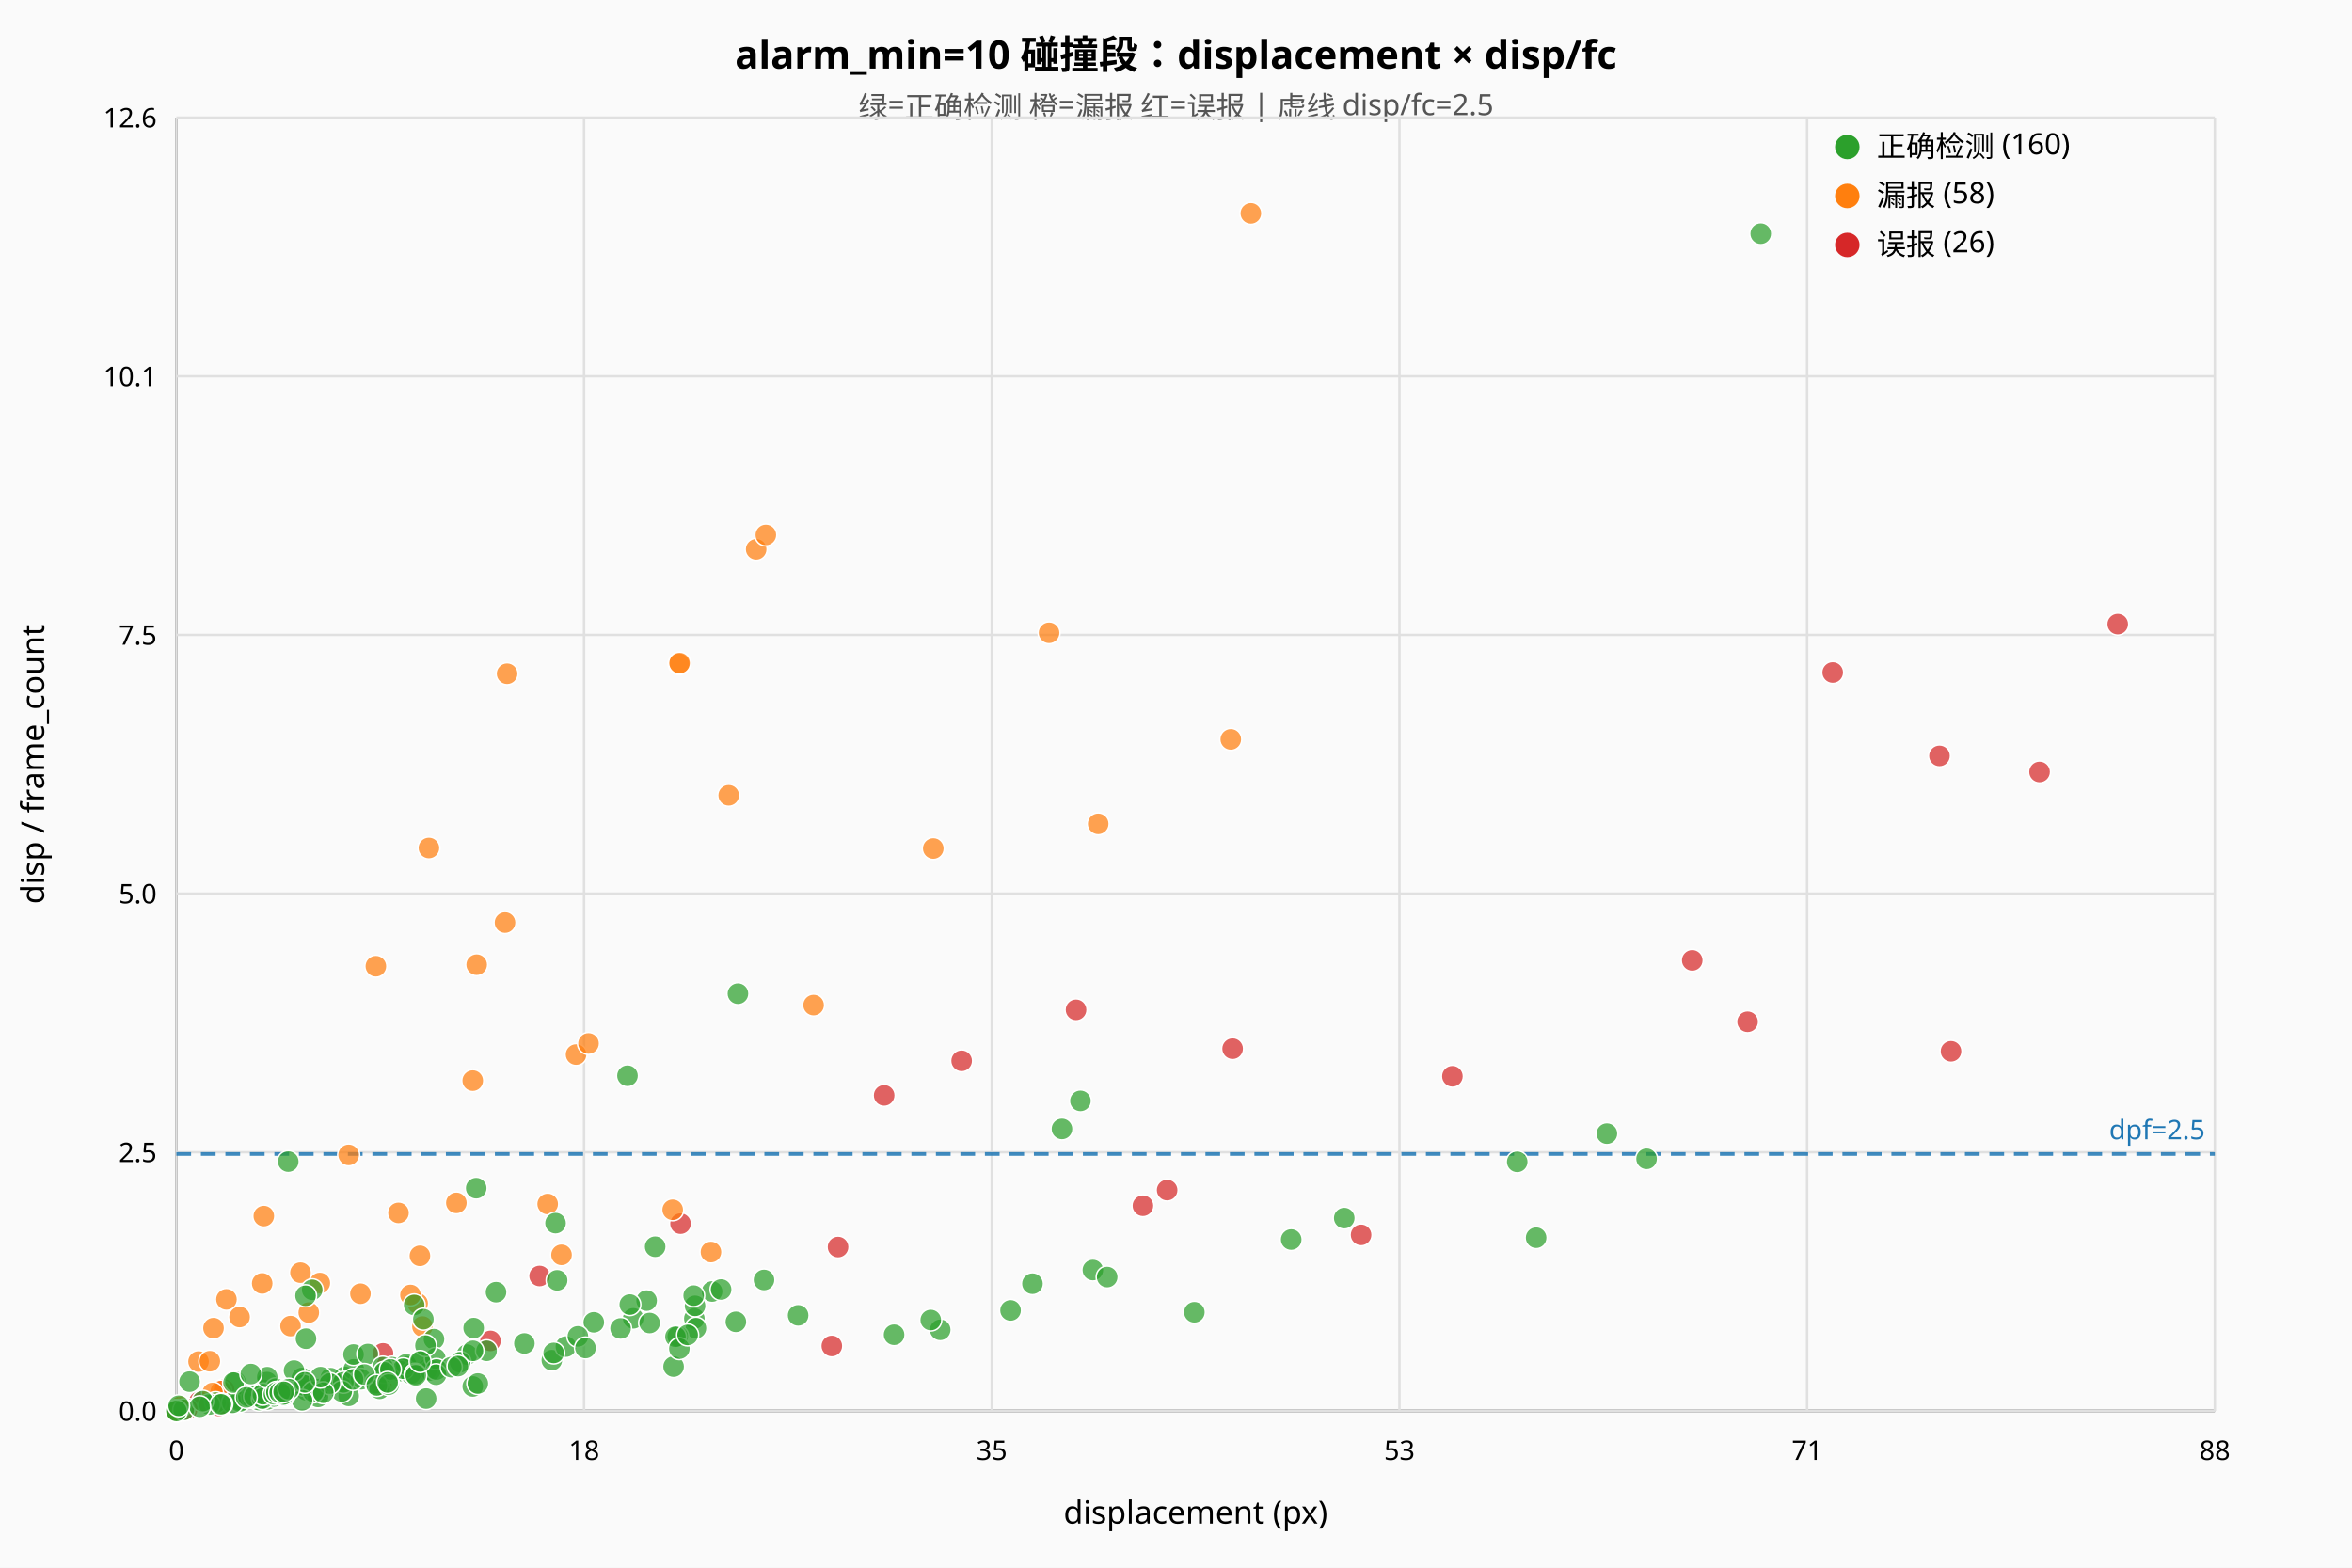
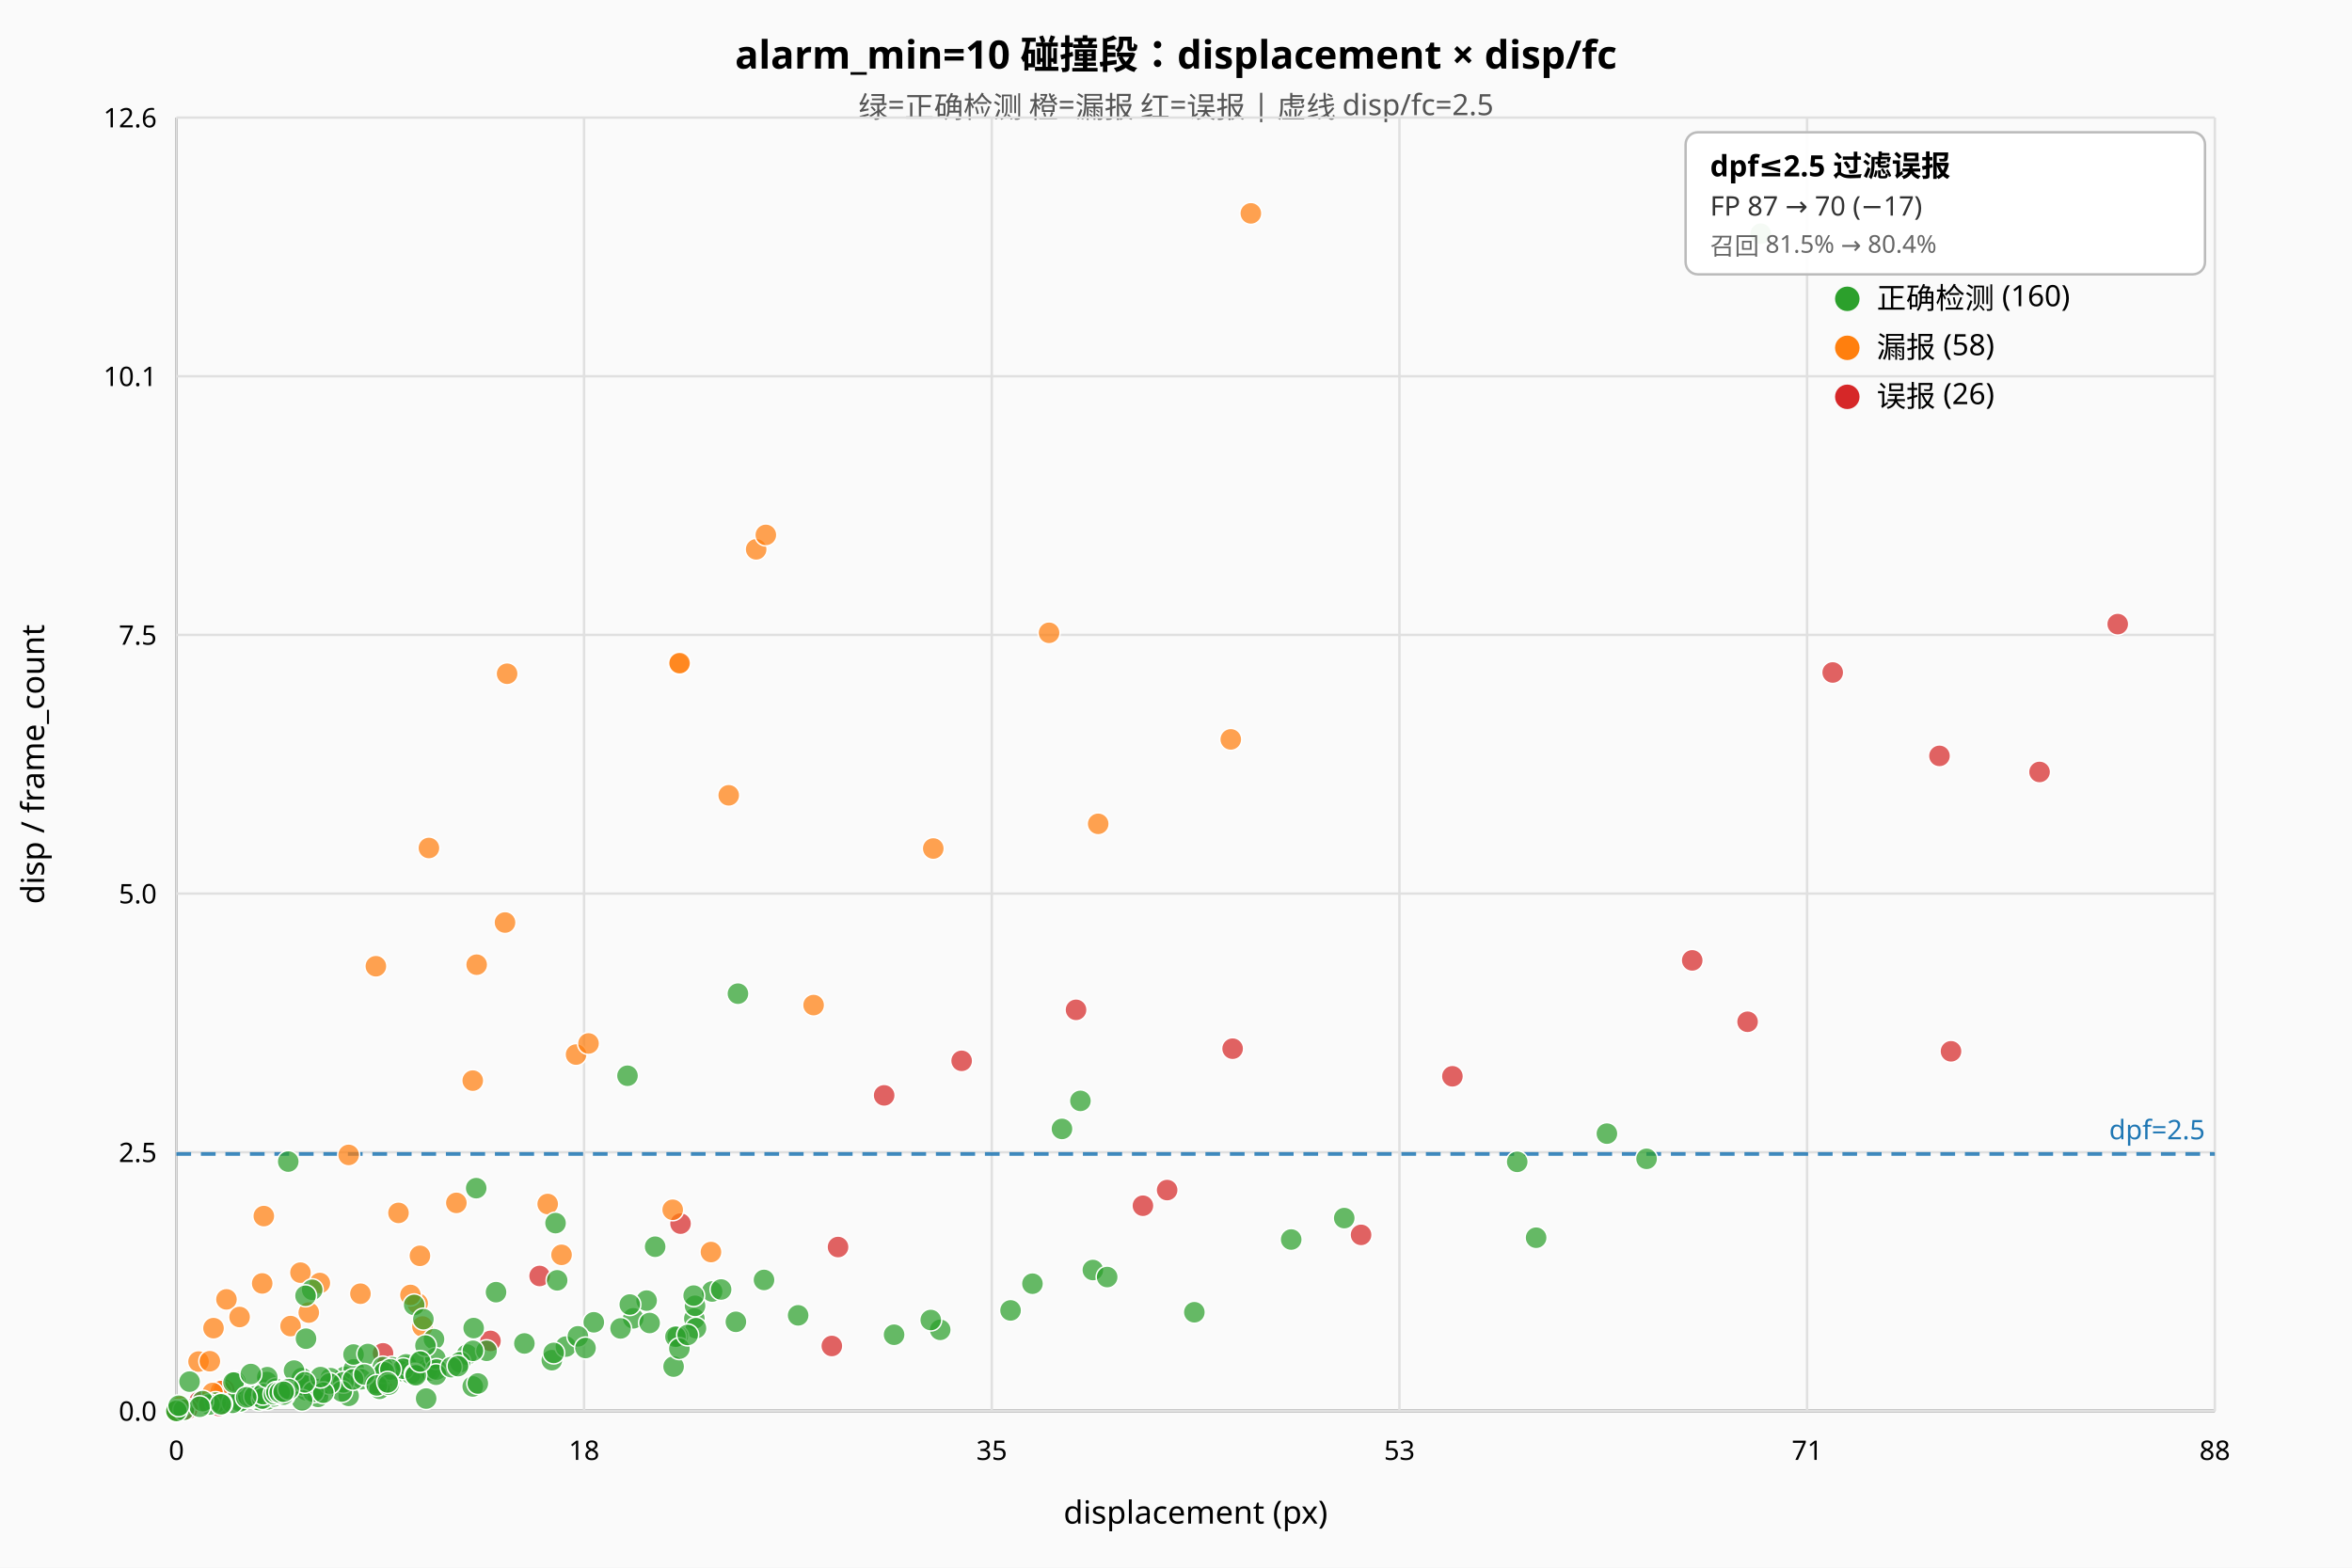
<svg xmlns="http://www.w3.org/2000/svg" width="960" height="640" viewBox="0 0 960 640" font-family="Segoe UI, sans-serif">
  <rect width="100%" height="100%" fill="#fafafa" />
  <text x="480.0" y="28" text-anchor="middle" font-size="16" font-weight="600">alarm_min=10 碰撞段：displacement × disp/fc</text>
  <text x="480.0" y="48" text-anchor="middle" font-size="12" fill="#555">绿=正确检测  橙=漏报  红=误报  |  虚线 disp/fc=2.5</text>
  <line x1="72" y1="576" x2="904" y2="576" stroke="#333" />
  <line x1="72" y1="48" x2="72" y2="576" stroke="#333" />
  <line x1="72.0" y1="48" x2="72.0" y2="576" stroke="#e0e0e0" />
  <text x="72.0" y="596" text-anchor="middle" font-size="11">0</text>
  <line x1="238.4" y1="48" x2="238.4" y2="576" stroke="#e0e0e0" />
  <text x="238.4" y="596" text-anchor="middle" font-size="11">18</text>
  <line x1="404.8" y1="48" x2="404.8" y2="576" stroke="#e0e0e0" />
  <text x="404.8" y="596" text-anchor="middle" font-size="11">35</text>
  <line x1="571.2" y1="48" x2="571.2" y2="576" stroke="#e0e0e0" />
  <text x="571.2" y="596" text-anchor="middle" font-size="11">53</text>
  <line x1="737.6" y1="48" x2="737.6" y2="576" stroke="#e0e0e0" />
  <text x="737.6" y="596" text-anchor="middle" font-size="11">71</text>
  <line x1="904.0" y1="48" x2="904.0" y2="576" stroke="#e0e0e0" />
  <text x="904.0" y="596" text-anchor="middle" font-size="11">88</text>
  <line x1="72" y1="576.0" x2="904" y2="576.0" stroke="#e0e0e0" />
  <text x="64" y="580.0" text-anchor="end" font-size="11">0.0</text>
  <line x1="72" y1="470.4" x2="904" y2="470.4" stroke="#e0e0e0" />
  <text x="64" y="474.4" text-anchor="end" font-size="11">2.5</text>
  <line x1="72" y1="364.8" x2="904" y2="364.8" stroke="#e0e0e0" />
  <text x="64" y="368.8" text-anchor="end" font-size="11">5.0</text>
  <line x1="72" y1="259.2" x2="904" y2="259.2" stroke="#e0e0e0" />
  <text x="64" y="263.2" text-anchor="end" font-size="11">7.5</text>
  <line x1="72" y1="153.6" x2="904" y2="153.6" stroke="#e0e0e0" />
  <text x="64" y="157.6" text-anchor="end" font-size="11">10.1</text>
  <line x1="72" y1="48.0" x2="904" y2="48.0" stroke="#e0e0e0" />
  <text x="64" y="52.0" text-anchor="end" font-size="11">12.6</text>
  <text x="488.0" y="622" text-anchor="middle" font-size="13">displacement (px)</text>
  <text x="18" y="312.0" text-anchor="middle" font-size="13" transform="rotate(-90 18 312.0)">disp / frame_count</text>
  <line x1="72" y1="471.1" x2="904" y2="471.1" stroke="#1f77b4" stroke-width="1.5" stroke-dasharray="6,4" opacity="0.85" />
  <text x="900" y="465.1" text-anchor="end" font-size="11" fill="#1f77b4">dpf=2.5</text>
  <circle cx="220.25" cy="520.91" r="4.5" fill="#d62728" fill-opacity="0.72" stroke="#fff" stroke-width="0.6" />
  <circle cx="503.11" cy="428.12" r="4.5" fill="#d62728" fill-opacity="0.72" stroke="#fff" stroke-width="0.6" />
  <circle cx="832.47" cy="315.15" r="4.5" fill="#d62728" fill-opacity="0.72" stroke="#fff" stroke-width="0.6" />
  <circle cx="796.33" cy="429.19" r="4.5" fill="#d62728" fill-opacity="0.72" stroke="#fff" stroke-width="0.6" />
  <circle cx="342.06" cy="509.10" r="4.5" fill="#d62728" fill-opacity="0.72" stroke="#fff" stroke-width="0.6" />
  <circle cx="439.20" cy="412.26" r="4.5" fill="#d62728" fill-opacity="0.72" stroke="#fff" stroke-width="0.6" />
  <circle cx="713.30" cy="417.13" r="4.5" fill="#d62728" fill-opacity="0.72" stroke="#fff" stroke-width="0.6" />
  <circle cx="200.20" cy="547.42" r="4.5" fill="#d62728" fill-opacity="0.72" stroke="#fff" stroke-width="0.6" />
  <circle cx="156.34" cy="552.49" r="4.5" fill="#d62728" fill-opacity="0.72" stroke="#fff" stroke-width="0.6" />
  <circle cx="555.54" cy="504.13" r="4.5" fill="#d62728" fill-opacity="0.72" stroke="#fff" stroke-width="0.6" />
  <circle cx="864.38" cy="254.79" r="4.5" fill="#d62728" fill-opacity="0.72" stroke="#fff" stroke-width="0.6" />
  <circle cx="277.77" cy="499.54" r="4.5" fill="#d62728" fill-opacity="0.72" stroke="#fff" stroke-width="0.6" />
  <circle cx="155.68" cy="565.63" r="4.5" fill="#d62728" fill-opacity="0.72" stroke="#fff" stroke-width="0.6" />
  <circle cx="360.88" cy="447.18" r="4.5" fill="#d62728" fill-opacity="0.72" stroke="#fff" stroke-width="0.6" />
  <circle cx="592.82" cy="439.39" r="4.5" fill="#d62728" fill-opacity="0.72" stroke="#fff" stroke-width="0.6" />
  <circle cx="791.62" cy="308.59" r="4.5" fill="#d62728" fill-opacity="0.72" stroke="#fff" stroke-width="0.6" />
  <circle cx="81.32" cy="572.22" r="4.5" fill="#d62728" fill-opacity="0.72" stroke="#fff" stroke-width="0.6" />
  <circle cx="339.52" cy="549.49" r="4.5" fill="#d62728" fill-opacity="0.72" stroke="#fff" stroke-width="0.6" />
  <circle cx="466.50" cy="492.23" r="4.5" fill="#d62728" fill-opacity="0.72" stroke="#fff" stroke-width="0.6" />
  <circle cx="476.38" cy="485.84" r="4.5" fill="#d62728" fill-opacity="0.72" stroke="#fff" stroke-width="0.6" />
  <circle cx="89.32" cy="573.97" r="4.5" fill="#d62728" fill-opacity="0.72" stroke="#fff" stroke-width="0.6" />
  <circle cx="690.71" cy="392.07" r="4.5" fill="#d62728" fill-opacity="0.72" stroke="#fff" stroke-width="0.6" />
  <circle cx="392.51" cy="433.08" r="4.5" fill="#d62728" fill-opacity="0.72" stroke="#fff" stroke-width="0.6" />
  <circle cx="76.42" cy="575.27" r="4.5" fill="#d62728" fill-opacity="0.72" stroke="#fff" stroke-width="0.6" />
  <circle cx="91.48" cy="567.31" r="4.5" fill="#d62728" fill-opacity="0.72" stroke="#fff" stroke-width="0.6" />
  <circle cx="748.04" cy="274.54" r="4.5" fill="#d62728" fill-opacity="0.72" stroke="#fff" stroke-width="0.6" />
  <circle cx="172.44" cy="541.55" r="4.5" fill="#ff7f0e" fill-opacity="0.72" stroke="#fff" stroke-width="0.6" />
  <circle cx="153.42" cy="394.46" r="4.5" fill="#ff7f0e" fill-opacity="0.72" stroke="#fff" stroke-width="0.6" />
  <circle cx="428.19" cy="258.34" r="4.5" fill="#ff7f0e" fill-opacity="0.72" stroke="#fff" stroke-width="0.6" />
  <circle cx="277.20" cy="270.99" r="4.5" fill="#ff7f0e" fill-opacity="0.72" stroke="#fff" stroke-width="0.6" />
  <circle cx="130.55" cy="523.78" r="4.5" fill="#ff7f0e" fill-opacity="0.72" stroke="#fff" stroke-width="0.6" />
  <circle cx="90.17" cy="567.90" r="4.5" fill="#ff7f0e" fill-opacity="0.72" stroke="#fff" stroke-width="0.6" />
  <circle cx="308.64" cy="224.26" r="4.5" fill="#ff7f0e" fill-opacity="0.72" stroke="#fff" stroke-width="0.6" />
  <circle cx="297.44" cy="324.68" r="4.5" fill="#ff7f0e" fill-opacity="0.72" stroke="#fff" stroke-width="0.6" />
  <circle cx="206.13" cy="376.62" r="4.5" fill="#ff7f0e" fill-opacity="0.72" stroke="#fff" stroke-width="0.6" />
  <circle cx="235.13" cy="430.52" r="4.5" fill="#ff7f0e" fill-opacity="0.72" stroke="#fff" stroke-width="0.6" />
  <circle cx="171.40" cy="512.68" r="4.5" fill="#ff7f0e" fill-opacity="0.72" stroke="#fff" stroke-width="0.6" />
  <circle cx="240.21" cy="425.99" r="4.5" fill="#ff7f0e" fill-opacity="0.72" stroke="#fff" stroke-width="0.6" />
  <circle cx="192.96" cy="441.16" r="4.5" fill="#ff7f0e" fill-opacity="0.72" stroke="#fff" stroke-width="0.6" />
  <circle cx="72.00" cy="576.00" r="4.5" fill="#ff7f0e" fill-opacity="0.72" stroke="#fff" stroke-width="0.6" />
  <circle cx="72.00" cy="576.00" r="4.5" fill="#ff7f0e" fill-opacity="0.72" stroke="#fff" stroke-width="0.6" />
  <circle cx="175.07" cy="346.19" r="4.5" fill="#ff7f0e" fill-opacity="0.72" stroke="#fff" stroke-width="0.6" />
  <circle cx="72.00" cy="576.00" r="4.5" fill="#ff7f0e" fill-opacity="0.72" stroke="#fff" stroke-width="0.6" />
  <circle cx="118.59" cy="541.37" r="4.5" fill="#ff7f0e" fill-opacity="0.72" stroke="#fff" stroke-width="0.6" />
  <circle cx="206.98" cy="275.05" r="4.5" fill="#ff7f0e" fill-opacity="0.72" stroke="#fff" stroke-width="0.6" />
  <circle cx="92.43" cy="530.46" r="4.5" fill="#ff7f0e" fill-opacity="0.72" stroke="#fff" stroke-width="0.6" />
  <circle cx="502.36" cy="301.85" r="4.5" fill="#ff7f0e" fill-opacity="0.72" stroke="#fff" stroke-width="0.6" />
  <circle cx="72.00" cy="576.00" r="4.5" fill="#ff7f0e" fill-opacity="0.72" stroke="#fff" stroke-width="0.6" />
  <circle cx="142.31" cy="471.49" r="4.5" fill="#ff7f0e" fill-opacity="0.72" stroke="#fff" stroke-width="0.6" />
  <circle cx="72.00" cy="576.00" r="4.5" fill="#ff7f0e" fill-opacity="0.72" stroke="#fff" stroke-width="0.6" />
  <circle cx="290.19" cy="511.14" r="4.5" fill="#ff7f0e" fill-opacity="0.72" stroke="#fff" stroke-width="0.6" />
  <circle cx="107.68" cy="496.46" r="4.5" fill="#ff7f0e" fill-opacity="0.72" stroke="#fff" stroke-width="0.6" />
  <circle cx="73.60" cy="574.22" r="4.5" fill="#ff7f0e" fill-opacity="0.72" stroke="#fff" stroke-width="0.6" />
  <circle cx="72.00" cy="576.00" r="4.5" fill="#ff7f0e" fill-opacity="0.72" stroke="#fff" stroke-width="0.6" />
  <circle cx="194.56" cy="393.83" r="4.5" fill="#ff7f0e" fill-opacity="0.72" stroke="#fff" stroke-width="0.6" />
  <circle cx="72.00" cy="576.00" r="4.5" fill="#ff7f0e" fill-opacity="0.72" stroke="#fff" stroke-width="0.6" />
  <circle cx="229.20" cy="512.28" r="4.5" fill="#ff7f0e" fill-opacity="0.72" stroke="#fff" stroke-width="0.6" />
  <circle cx="170.46" cy="532.10" r="4.5" fill="#ff7f0e" fill-opacity="0.72" stroke="#fff" stroke-width="0.6" />
  <circle cx="87.15" cy="542.21" r="4.5" fill="#ff7f0e" fill-opacity="0.72" stroke="#fff" stroke-width="0.6" />
  <circle cx="81.04" cy="555.85" r="4.5" fill="#ff7f0e" fill-opacity="0.72" stroke="#fff" stroke-width="0.6" />
  <circle cx="312.59" cy="218.38" r="4.5" fill="#ff7f0e" fill-opacity="0.72" stroke="#fff" stroke-width="0.6" />
  <circle cx="86.78" cy="568.68" r="4.5" fill="#ff7f0e" fill-opacity="0.72" stroke="#fff" stroke-width="0.6" />
  <circle cx="147.12" cy="528.15" r="4.5" fill="#ff7f0e" fill-opacity="0.72" stroke="#fff" stroke-width="0.6" />
  <circle cx="72.00" cy="576.00" r="4.5" fill="#ff7f0e" fill-opacity="0.72" stroke="#fff" stroke-width="0.6" />
  <circle cx="72.00" cy="576.00" r="4.5" fill="#ff7f0e" fill-opacity="0.72" stroke="#fff" stroke-width="0.6" />
  <circle cx="126.03" cy="535.85" r="4.5" fill="#ff7f0e" fill-opacity="0.72" stroke="#fff" stroke-width="0.6" />
  <circle cx="97.79" cy="537.66" r="4.5" fill="#ff7f0e" fill-opacity="0.72" stroke="#fff" stroke-width="0.6" />
  <circle cx="85.65" cy="555.71" r="4.5" fill="#ff7f0e" fill-opacity="0.72" stroke="#fff" stroke-width="0.6" />
  <circle cx="332.08" cy="410.32" r="4.5" fill="#ff7f0e" fill-opacity="0.72" stroke="#fff" stroke-width="0.6" />
  <circle cx="72.00" cy="576.00" r="4.5" fill="#ff7f0e" fill-opacity="0.72" stroke="#fff" stroke-width="0.6" />
  <circle cx="223.55" cy="491.53" r="4.5" fill="#ff7f0e" fill-opacity="0.72" stroke="#fff" stroke-width="0.6" />
  <circle cx="115.58" cy="567.55" r="4.5" fill="#ff7f0e" fill-opacity="0.72" stroke="#fff" stroke-width="0.6" />
  <circle cx="510.55" cy="87.11" r="4.5" fill="#ff7f0e" fill-opacity="0.72" stroke="#fff" stroke-width="0.6" />
  <circle cx="122.64" cy="519.55" r="4.5" fill="#ff7f0e" fill-opacity="0.72" stroke="#fff" stroke-width="0.6" />
  <circle cx="107.02" cy="523.95" r="4.5" fill="#ff7f0e" fill-opacity="0.72" stroke="#fff" stroke-width="0.6" />
  <circle cx="72.00" cy="576.00" r="4.5" fill="#ff7f0e" fill-opacity="0.72" stroke="#fff" stroke-width="0.6" />
  <circle cx="380.93" cy="346.40" r="4.5" fill="#ff7f0e" fill-opacity="0.72" stroke="#fff" stroke-width="0.6" />
  <circle cx="186.27" cy="491.07" r="4.5" fill="#ff7f0e" fill-opacity="0.72" stroke="#fff" stroke-width="0.6" />
  <circle cx="162.65" cy="495.16" r="4.5" fill="#ff7f0e" fill-opacity="0.72" stroke="#fff" stroke-width="0.6" />
  <circle cx="274.57" cy="493.88" r="4.5" fill="#ff7f0e" fill-opacity="0.72" stroke="#fff" stroke-width="0.6" />
  <circle cx="448.24" cy="336.33" r="4.5" fill="#ff7f0e" fill-opacity="0.72" stroke="#fff" stroke-width="0.6" />
  <circle cx="277.39" cy="270.71" r="4.5" fill="#ff7f0e" fill-opacity="0.72" stroke="#fff" stroke-width="0.6" />
  <circle cx="167.54" cy="528.66" r="4.5" fill="#ff7f0e" fill-opacity="0.72" stroke="#fff" stroke-width="0.6" />
  <circle cx="72.00" cy="576.00" r="4.5" fill="#ff7f0e" fill-opacity="0.72" stroke="#fff" stroke-width="0.6" />
  <circle cx="98.17" cy="571.68" r="4.5" fill="#2ca02c" fill-opacity="0.72" stroke="#fff" stroke-width="0.6" />
  <circle cx="129.98" cy="567.92" r="4.5" fill="#2ca02c" fill-opacity="0.72" stroke="#fff" stroke-width="0.6" />
  <circle cx="161.33" cy="559.40" r="4.5" fill="#2ca02c" fill-opacity="0.72" stroke="#fff" stroke-width="0.6" />
  <circle cx="108.24" cy="567.49" r="4.5" fill="#2ca02c" fill-opacity="0.72" stroke="#fff" stroke-width="0.6" />
  <circle cx="193.33" cy="542.18" r="4.5" fill="#2ca02c" fill-opacity="0.72" stroke="#fff" stroke-width="0.6" />
  <circle cx="124.90" cy="546.51" r="4.5" fill="#2ca02c" fill-opacity="0.72" stroke="#fff" stroke-width="0.6" />
  <circle cx="190.60" cy="553.01" r="4.5" fill="#2ca02c" fill-opacity="0.72" stroke="#fff" stroke-width="0.6" />
  <circle cx="88.00" cy="572.60" r="4.5" fill="#2ca02c" fill-opacity="0.72" stroke="#fff" stroke-width="0.6" />
  <circle cx="137.23" cy="564.81" r="4.5" fill="#2ca02c" fill-opacity="0.72" stroke="#fff" stroke-width="0.6" />
  <circle cx="140.71" cy="562.07" r="4.5" fill="#2ca02c" fill-opacity="0.72" stroke="#fff" stroke-width="0.6" />
  <circle cx="144.39" cy="559.01" r="4.5" fill="#2ca02c" fill-opacity="0.72" stroke="#fff" stroke-width="0.6" />
  <circle cx="127.44" cy="526.55" r="4.5" fill="#2ca02c" fill-opacity="0.72" stroke="#fff" stroke-width="0.6" />
  <circle cx="655.88" cy="462.80" r="4.5" fill="#2ca02c" fill-opacity="0.72" stroke="#fff" stroke-width="0.6" />
  <circle cx="85.46" cy="573.39" r="4.5" fill="#2ca02c" fill-opacity="0.72" stroke="#fff" stroke-width="0.6" />
  <circle cx="527.02" cy="506.03" r="4.5" fill="#2ca02c" fill-opacity="0.72" stroke="#fff" stroke-width="0.6" />
  <circle cx="97.89" cy="572.15" r="4.5" fill="#2ca02c" fill-opacity="0.72" stroke="#fff" stroke-width="0.6" />
  <circle cx="109.18" cy="571.26" r="4.5" fill="#2ca02c" fill-opacity="0.72" stroke="#fff" stroke-width="0.6" />
  <circle cx="169.05" cy="532.73" r="4.5" fill="#2ca02c" fill-opacity="0.72" stroke="#fff" stroke-width="0.6" />
  <circle cx="72.00" cy="576.00" r="4.5" fill="#2ca02c" fill-opacity="0.72" stroke="#fff" stroke-width="0.6" />
  <circle cx="202.46" cy="527.52" r="4.5" fill="#2ca02c" fill-opacity="0.72" stroke="#fff" stroke-width="0.6" />
  <circle cx="225.24" cy="555.29" r="4.5" fill="#2ca02c" fill-opacity="0.72" stroke="#fff" stroke-width="0.6" />
  <circle cx="105.70" cy="571.58" r="4.5" fill="#2ca02c" fill-opacity="0.72" stroke="#fff" stroke-width="0.6" />
  <circle cx="111.91" cy="570.07" r="4.5" fill="#2ca02c" fill-opacity="0.72" stroke="#fff" stroke-width="0.6" />
  <circle cx="94.87" cy="572.71" r="4.5" fill="#2ca02c" fill-opacity="0.72" stroke="#fff" stroke-width="0.6" />
  <circle cx="108.99" cy="564.22" r="4.5" fill="#2ca02c" fill-opacity="0.72" stroke="#fff" stroke-width="0.6" />
  <circle cx="96.10" cy="564.06" r="4.5" fill="#2ca02c" fill-opacity="0.72" stroke="#fff" stroke-width="0.6" />
  <circle cx="258.47" cy="538.20" r="4.5" fill="#2ca02c" fill-opacity="0.72" stroke="#fff" stroke-width="0.6" />
  <circle cx="147.40" cy="563.07" r="4.5" fill="#2ca02c" fill-opacity="0.72" stroke="#fff" stroke-width="0.6" />
  <circle cx="102.87" cy="570.49" r="4.5" fill="#2ca02c" fill-opacity="0.72" stroke="#fff" stroke-width="0.6" />
  <circle cx="174.32" cy="559.10" r="4.5" fill="#2ca02c" fill-opacity="0.72" stroke="#fff" stroke-width="0.6" />
  <circle cx="160.11" cy="558.14" r="4.5" fill="#2ca02c" fill-opacity="0.72" stroke="#fff" stroke-width="0.6" />
  <circle cx="75.01" cy="575.57" r="4.5" fill="#2ca02c" fill-opacity="0.72" stroke="#fff" stroke-width="0.6" />
  <circle cx="113.70" cy="568.25" r="4.5" fill="#2ca02c" fill-opacity="0.72" stroke="#fff" stroke-width="0.6" />
  <circle cx="446.07" cy="518.48" r="4.5" fill="#2ca02c" fill-opacity="0.72" stroke="#fff" stroke-width="0.6" />
  <circle cx="101.37" cy="570.05" r="4.5" fill="#2ca02c" fill-opacity="0.72" stroke="#fff" stroke-width="0.6" />
  <circle cx="124.99" cy="567.56" r="4.5" fill="#2ca02c" fill-opacity="0.72" stroke="#fff" stroke-width="0.6" />
  <circle cx="158.22" cy="559.98" r="4.5" fill="#2ca02c" fill-opacity="0.72" stroke="#fff" stroke-width="0.6" />
  <circle cx="107.49" cy="569.12" r="4.5" fill="#2ca02c" fill-opacity="0.72" stroke="#fff" stroke-width="0.6" />
  <circle cx="129.98" cy="567.08" r="4.5" fill="#2ca02c" fill-opacity="0.72" stroke="#fff" stroke-width="0.6" />
  <circle cx="187.78" cy="556.14" r="4.5" fill="#2ca02c" fill-opacity="0.72" stroke="#fff" stroke-width="0.6" />
  <circle cx="230.98" cy="549.74" r="4.5" fill="#2ca02c" fill-opacity="0.72" stroke="#fff" stroke-width="0.6" />
  <circle cx="103.91" cy="570.07" r="4.5" fill="#2ca02c" fill-opacity="0.72" stroke="#fff" stroke-width="0.6" />
  <circle cx="157.00" cy="560.84" r="4.5" fill="#2ca02c" fill-opacity="0.72" stroke="#fff" stroke-width="0.6" />
  <circle cx="112.57" cy="566.95" r="4.5" fill="#2ca02c" fill-opacity="0.72" stroke="#fff" stroke-width="0.6" />
  <circle cx="283.41" cy="538.29" r="4.5" fill="#2ca02c" fill-opacity="0.72" stroke="#fff" stroke-width="0.6" />
  <circle cx="116.99" cy="567.28" r="4.5" fill="#2ca02c" fill-opacity="0.72" stroke="#fff" stroke-width="0.6" />
  <circle cx="165.94" cy="557.79" r="4.5" fill="#2ca02c" fill-opacity="0.72" stroke="#fff" stroke-width="0.6" />
  <circle cx="90.54" cy="573.15" r="4.5" fill="#2ca02c" fill-opacity="0.72" stroke="#fff" stroke-width="0.6" />
  <circle cx="626.99" cy="505.29" r="4.5" fill="#2ca02c" fill-opacity="0.72" stroke="#fff" stroke-width="0.6" />
  <circle cx="242.37" cy="539.82" r="4.5" fill="#2ca02c" fill-opacity="0.72" stroke="#fff" stroke-width="0.6" />
  <circle cx="173.94" cy="570.95" r="4.5" fill="#2ca02c" fill-opacity="0.72" stroke="#fff" stroke-width="0.6" />
  <circle cx="284.07" cy="542.23" r="4.5" fill="#2ca02c" fill-opacity="0.72" stroke="#fff" stroke-width="0.6" />
  <circle cx="412.47" cy="534.97" r="4.5" fill="#2ca02c" fill-opacity="0.72" stroke="#fff" stroke-width="0.6" />
  <circle cx="487.49" cy="535.72" r="4.5" fill="#2ca02c" fill-opacity="0.72" stroke="#fff" stroke-width="0.6" />
  <circle cx="142.31" cy="569.85" r="4.5" fill="#2ca02c" fill-opacity="0.72" stroke="#fff" stroke-width="0.6" />
  <circle cx="134.97" cy="562.63" r="4.5" fill="#2ca02c" fill-opacity="0.72" stroke="#fff" stroke-width="0.6" />
  <circle cx="163.21" cy="559.73" r="4.5" fill="#2ca02c" fill-opacity="0.72" stroke="#fff" stroke-width="0.6" />
  <circle cx="140.15" cy="564.31" r="4.5" fill="#2ca02c" fill-opacity="0.72" stroke="#fff" stroke-width="0.6" />
  <circle cx="112.95" cy="568.70" r="4.5" fill="#2ca02c" fill-opacity="0.72" stroke="#fff" stroke-width="0.6" />
  <circle cx="107.11" cy="570.95" r="4.5" fill="#2ca02c" fill-opacity="0.72" stroke="#fff" stroke-width="0.6" />
  <circle cx="144.29" cy="552.97" r="4.5" fill="#2ca02c" fill-opacity="0.72" stroke="#fff" stroke-width="0.6" />
  <circle cx="167.64" cy="560.77" r="4.5" fill="#2ca02c" fill-opacity="0.72" stroke="#fff" stroke-width="0.6" />
  <circle cx="235.88" cy="545.55" r="4.5" fill="#2ca02c" fill-opacity="0.72" stroke="#fff" stroke-width="0.6" />
  <circle cx="153.23" cy="564.68" r="4.5" fill="#2ca02c" fill-opacity="0.72" stroke="#fff" stroke-width="0.6" />
  <circle cx="311.84" cy="522.53" r="4.5" fill="#2ca02c" fill-opacity="0.72" stroke="#fff" stroke-width="0.6" />
  <circle cx="198.60" cy="551.45" r="4.5" fill="#2ca02c" fill-opacity="0.72" stroke="#fff" stroke-width="0.6" />
  <circle cx="165.75" cy="557.00" r="4.5" fill="#2ca02c" fill-opacity="0.72" stroke="#fff" stroke-width="0.6" />
  <circle cx="256.12" cy="439.17" r="4.5" fill="#2ca02c" fill-opacity="0.72" stroke="#fff" stroke-width="0.6" />
  <circle cx="107.30" cy="569.16" r="4.5" fill="#2ca02c" fill-opacity="0.72" stroke="#fff" stroke-width="0.6" />
  <circle cx="274.94" cy="557.90" r="4.5" fill="#2ca02c" fill-opacity="0.72" stroke="#fff" stroke-width="0.6" />
  <circle cx="672.07" cy="473.08" r="4.5" fill="#2ca02c" fill-opacity="0.72" stroke="#fff" stroke-width="0.6" />
  <circle cx="718.67" cy="95.40" r="4.5" fill="#2ca02c" fill-opacity="0.72" stroke="#fff" stroke-width="0.6" />
  <circle cx="290.66" cy="527.25" r="4.5" fill="#2ca02c" fill-opacity="0.72" stroke="#fff" stroke-width="0.6" />
  <circle cx="95.34" cy="564.43" r="4.5" fill="#2ca02c" fill-opacity="0.72" stroke="#fff" stroke-width="0.6" />
  <circle cx="139.49" cy="568.08" r="4.5" fill="#2ca02c" fill-opacity="0.72" stroke="#fff" stroke-width="0.6" />
  <circle cx="82.73" cy="572.01" r="4.5" fill="#2ca02c" fill-opacity="0.72" stroke="#fff" stroke-width="0.6" />
  <circle cx="72.00" cy="576.00" r="4.5" fill="#2ca02c" fill-opacity="0.72" stroke="#fff" stroke-width="0.6" />
  <circle cx="283.70" cy="533.09" r="4.5" fill="#2ca02c" fill-opacity="0.72" stroke="#fff" stroke-width="0.6" />
  <circle cx="433.46" cy="460.87" r="4.5" fill="#2ca02c" fill-opacity="0.72" stroke="#fff" stroke-width="0.6" />
  <circle cx="440.99" cy="449.43" r="4.5" fill="#2ca02c" fill-opacity="0.72" stroke="#fff" stroke-width="0.6" />
  <circle cx="192.96" cy="566.01" r="4.5" fill="#2ca02c" fill-opacity="0.72" stroke="#fff" stroke-width="0.6" />
  <circle cx="164.62" cy="558.79" r="4.5" fill="#2ca02c" fill-opacity="0.72" stroke="#fff" stroke-width="0.6" />
  <circle cx="150.13" cy="552.77" r="4.5" fill="#2ca02c" fill-opacity="0.72" stroke="#fff" stroke-width="0.6" />
  <circle cx="111.82" cy="569.17" r="4.5" fill="#2ca02c" fill-opacity="0.72" stroke="#fff" stroke-width="0.6" />
  <circle cx="156.25" cy="558.11" r="4.5" fill="#2ca02c" fill-opacity="0.72" stroke="#fff" stroke-width="0.6" />
  <circle cx="90.17" cy="573.30" r="4.5" fill="#2ca02c" fill-opacity="0.72" stroke="#fff" stroke-width="0.6" />
  <circle cx="175.73" cy="559.48" r="4.5" fill="#2ca02c" fill-opacity="0.72" stroke="#fff" stroke-width="0.6" />
  <circle cx="171.87" cy="555.76" r="4.5" fill="#2ca02c" fill-opacity="0.72" stroke="#fff" stroke-width="0.6" />
  <circle cx="77.37" cy="564.04" r="4.5" fill="#2ca02c" fill-opacity="0.72" stroke="#fff" stroke-width="0.6" />
  <circle cx="123.21" cy="562.57" r="4.5" fill="#2ca02c" fill-opacity="0.72" stroke="#fff" stroke-width="0.6" />
  <circle cx="226.75" cy="499.33" r="4.5" fill="#2ca02c" fill-opacity="0.72" stroke="#fff" stroke-width="0.6" />
  <circle cx="276.64" cy="545.58" r="4.5" fill="#2ca02c" fill-opacity="0.72" stroke="#fff" stroke-width="0.6" />
  <circle cx="265.15" cy="540.11" r="4.5" fill="#2ca02c" fill-opacity="0.72" stroke="#fff" stroke-width="0.6" />
  <circle cx="301.20" cy="405.66" r="4.5" fill="#2ca02c" fill-opacity="0.72" stroke="#fff" stroke-width="0.6" />
  <circle cx="154.93" cy="566.98" r="4.5" fill="#2ca02c" fill-opacity="0.72" stroke="#fff" stroke-width="0.6" />
  <circle cx="129.80" cy="570.27" r="4.5" fill="#2ca02c" fill-opacity="0.72" stroke="#fff" stroke-width="0.6" />
  <circle cx="156.81" cy="560.24" r="4.5" fill="#2ca02c" fill-opacity="0.72" stroke="#fff" stroke-width="0.6" />
  <circle cx="109.09" cy="562.22" r="4.5" fill="#2ca02c" fill-opacity="0.72" stroke="#fff" stroke-width="0.6" />
  <circle cx="177.14" cy="546.70" r="4.5" fill="#2ca02c" fill-opacity="0.72" stroke="#fff" stroke-width="0.6" />
  <circle cx="364.93" cy="544.90" r="4.5" fill="#2ca02c" fill-opacity="0.72" stroke="#fff" stroke-width="0.6" />
  <circle cx="123.96" cy="565.47" r="4.5" fill="#2ca02c" fill-opacity="0.72" stroke="#fff" stroke-width="0.6" />
  <circle cx="134.60" cy="564.83" r="4.5" fill="#2ca02c" fill-opacity="0.72" stroke="#fff" stroke-width="0.6" />
  <circle cx="451.91" cy="521.35" r="4.5" fill="#2ca02c" fill-opacity="0.72" stroke="#fff" stroke-width="0.6" />
  <circle cx="100.52" cy="570.47" r="4.5" fill="#2ca02c" fill-opacity="0.72" stroke="#fff" stroke-width="0.6" />
  <circle cx="253.29" cy="542.32" r="4.5" fill="#2ca02c" fill-opacity="0.72" stroke="#fff" stroke-width="0.6" />
  <circle cx="169.42" cy="561.02" r="4.5" fill="#2ca02c" fill-opacity="0.72" stroke="#fff" stroke-width="0.6" />
  <circle cx="177.71" cy="554.57" r="4.5" fill="#2ca02c" fill-opacity="0.72" stroke="#fff" stroke-width="0.6" />
  <circle cx="421.41" cy="524.06" r="4.5" fill="#2ca02c" fill-opacity="0.72" stroke="#fff" stroke-width="0.6" />
  <circle cx="275.70" cy="545.72" r="4.5" fill="#2ca02c" fill-opacity="0.72" stroke="#fff" stroke-width="0.6" />
  <circle cx="112.85" cy="568.41" r="4.5" fill="#2ca02c" fill-opacity="0.72" stroke="#fff" stroke-width="0.6" />
  <circle cx="81.51" cy="574.30" r="4.5" fill="#2ca02c" fill-opacity="0.72" stroke="#fff" stroke-width="0.6" />
  <circle cx="300.36" cy="539.63" r="4.5" fill="#2ca02c" fill-opacity="0.72" stroke="#fff" stroke-width="0.6" />
  <circle cx="102.40" cy="560.94" r="4.5" fill="#2ca02c" fill-opacity="0.72" stroke="#fff" stroke-width="0.6" />
  <circle cx="127.91" cy="568.21" r="4.5" fill="#2ca02c" fill-opacity="0.72" stroke="#fff" stroke-width="0.6" />
  <circle cx="123.30" cy="571.68" r="4.5" fill="#2ca02c" fill-opacity="0.72" stroke="#fff" stroke-width="0.6" />
  <circle cx="159.35" cy="559.06" r="4.5" fill="#2ca02c" fill-opacity="0.72" stroke="#fff" stroke-width="0.6" />
  <circle cx="214.04" cy="548.46" r="4.5" fill="#2ca02c" fill-opacity="0.72" stroke="#fff" stroke-width="0.6" />
  <circle cx="267.41" cy="508.97" r="4.5" fill="#2ca02c" fill-opacity="0.72" stroke="#fff" stroke-width="0.6" />
  <circle cx="120.01" cy="559.53" r="4.5" fill="#2ca02c" fill-opacity="0.72" stroke="#fff" stroke-width="0.6" />
  <circle cx="227.41" cy="522.69" r="4.5" fill="#2ca02c" fill-opacity="0.72" stroke="#fff" stroke-width="0.6" />
  <circle cx="178.18" cy="559.09" r="4.5" fill="#2ca02c" fill-opacity="0.72" stroke="#fff" stroke-width="0.6" />
  <circle cx="177.99" cy="561.23" r="4.5" fill="#2ca02c" fill-opacity="0.72" stroke="#fff" stroke-width="0.6" />
  <circle cx="193.05" cy="551.46" r="4.5" fill="#2ca02c" fill-opacity="0.72" stroke="#fff" stroke-width="0.6" />
  <circle cx="548.67" cy="497.28" r="4.5" fill="#2ca02c" fill-opacity="0.72" stroke="#fff" stroke-width="0.6" />
  <circle cx="226.00" cy="552.32" r="4.5" fill="#2ca02c" fill-opacity="0.72" stroke="#fff" stroke-width="0.6" />
  <circle cx="115.96" cy="569.68" r="4.5" fill="#2ca02c" fill-opacity="0.72" stroke="#fff" stroke-width="0.6" />
  <circle cx="169.71" cy="561.48" r="4.5" fill="#2ca02c" fill-opacity="0.72" stroke="#fff" stroke-width="0.6" />
  <circle cx="131.96" cy="568.57" r="4.5" fill="#2ca02c" fill-opacity="0.72" stroke="#fff" stroke-width="0.6" />
  <circle cx="173.66" cy="549.33" r="4.5" fill="#2ca02c" fill-opacity="0.72" stroke="#fff" stroke-width="0.6" />
  <circle cx="117.65" cy="474.21" r="4.5" fill="#2ca02c" fill-opacity="0.72" stroke="#fff" stroke-width="0.6" />
  <circle cx="124.71" cy="528.99" r="4.5" fill="#2ca02c" fill-opacity="0.72" stroke="#fff" stroke-width="0.6" />
  <circle cx="172.81" cy="538.54" r="4.5" fill="#2ca02c" fill-opacity="0.72" stroke="#fff" stroke-width="0.6" />
  <circle cx="144.10" cy="563.14" r="4.5" fill="#2ca02c" fill-opacity="0.72" stroke="#fff" stroke-width="0.6" />
  <circle cx="171.49" cy="555.83" r="4.5" fill="#2ca02c" fill-opacity="0.72" stroke="#fff" stroke-width="0.6" />
  <circle cx="148.72" cy="561.13" r="4.5" fill="#2ca02c" fill-opacity="0.72" stroke="#fff" stroke-width="0.6" />
  <circle cx="283.13" cy="528.93" r="4.5" fill="#2ca02c" fill-opacity="0.72" stroke="#fff" stroke-width="0.6" />
  <circle cx="72.94" cy="573.90" r="4.5" fill="#2ca02c" fill-opacity="0.72" stroke="#fff" stroke-width="0.6" />
  <circle cx="153.80" cy="565.58" r="4.5" fill="#2ca02c" fill-opacity="0.72" stroke="#fff" stroke-width="0.6" />
  <circle cx="195.03" cy="564.80" r="4.5" fill="#2ca02c" fill-opacity="0.72" stroke="#fff" stroke-width="0.6" />
  <circle cx="277.30" cy="550.57" r="4.5" fill="#2ca02c" fill-opacity="0.72" stroke="#fff" stroke-width="0.6" />
  <circle cx="325.77" cy="536.98" r="4.5" fill="#2ca02c" fill-opacity="0.72" stroke="#fff" stroke-width="0.6" />
  <circle cx="194.37" cy="485.06" r="4.5" fill="#2ca02c" fill-opacity="0.72" stroke="#fff" stroke-width="0.6" />
  <circle cx="115.68" cy="569.28" r="4.5" fill="#2ca02c" fill-opacity="0.72" stroke="#fff" stroke-width="0.6" />
  <circle cx="184.20" cy="558.13" r="4.5" fill="#2ca02c" fill-opacity="0.72" stroke="#fff" stroke-width="0.6" />
  <circle cx="158.69" cy="565.26" r="4.5" fill="#2ca02c" fill-opacity="0.72" stroke="#fff" stroke-width="0.6" />
  <circle cx="130.83" cy="562.19" r="4.5" fill="#2ca02c" fill-opacity="0.72" stroke="#fff" stroke-width="0.6" />
  <circle cx="114.17" cy="568.48" r="4.5" fill="#2ca02c" fill-opacity="0.72" stroke="#fff" stroke-width="0.6" />
  <circle cx="263.93" cy="530.96" r="4.5" fill="#2ca02c" fill-opacity="0.72" stroke="#fff" stroke-width="0.6" />
  <circle cx="238.99" cy="550.32" r="4.5" fill="#2ca02c" fill-opacity="0.72" stroke="#fff" stroke-width="0.6" />
  <circle cx="619.27" cy="474.32" r="4.5" fill="#2ca02c" fill-opacity="0.72" stroke="#fff" stroke-width="0.6" />
  <circle cx="158.22" cy="564.35" r="4.5" fill="#2ca02c" fill-opacity="0.72" stroke="#fff" stroke-width="0.6" />
  <circle cx="280.68" cy="544.98" r="4.5" fill="#2ca02c" fill-opacity="0.72" stroke="#fff" stroke-width="0.6" />
  <circle cx="124.43" cy="564.31" r="4.5" fill="#2ca02c" fill-opacity="0.72" stroke="#fff" stroke-width="0.6" />
  <circle cx="117.84" cy="567.11" r="4.5" fill="#2ca02c" fill-opacity="0.72" stroke="#fff" stroke-width="0.6" />
  <circle cx="186.93" cy="557.70" r="4.5" fill="#2ca02c" fill-opacity="0.72" stroke="#fff" stroke-width="0.6" />
  <circle cx="115.77" cy="568.19" r="4.5" fill="#2ca02c" fill-opacity="0.72" stroke="#fff" stroke-width="0.6" />
  <circle cx="294.33" cy="526.43" r="4.5" fill="#2ca02c" fill-opacity="0.72" stroke="#fff" stroke-width="0.6" />
  <circle cx="257.06" cy="532.57" r="4.5" fill="#2ca02c" fill-opacity="0.72" stroke="#fff" stroke-width="0.6" />
  <circle cx="383.76" cy="542.90" r="4.5" fill="#2ca02c" fill-opacity="0.72" stroke="#fff" stroke-width="0.6" />
  <circle cx="379.90" cy="538.89" r="4.5" fill="#2ca02c" fill-opacity="0.72" stroke="#fff" stroke-width="0.6" />
-   <circle cx="754" cy="60" r="5" fill="#2ca02c" />
-   <text x="766" y="64" font-size="12">正确检测 (160)</text>
-   <circle cx="754" cy="80" r="5" fill="#ff7f0e" />
-   <text x="766" y="84" font-size="12">漏报 (58)</text>
-   <circle cx="754" cy="100" r="5" fill="#d62728" />
-   <text x="766" y="104" font-size="12">误报 (26)</text>
+   <rect x="688.0" y="54.0" width="212" height="58" fill="#fff" fill-opacity="0.93" stroke="#bbb" rx="5" />
+   <text x="698.0" y="72.0" font-size="12" font-weight="600">dpf≤2.5 过滤误报</text>
+   <text x="698.0" y="88.0" font-size="11" fill="#333">FP 87 → 70  (−17)</text>
+   <text x="698.0" y="104.0" font-size="10" fill="#666">召回 81.5% → 80.4%</text>
+   <circle cx="754" cy="122" r="5" fill="#2ca02c" />
+   <text x="766" y="126" font-size="12">正确检测 (160)</text>
+   <circle cx="754" cy="142" r="5" fill="#ff7f0e" />
+   <text x="766" y="146" font-size="12">漏报 (58)</text>
+   <circle cx="754" cy="162" r="5" fill="#d62728" />
+   <text x="766" y="166" font-size="12">误报 (26)</text>
</svg>
